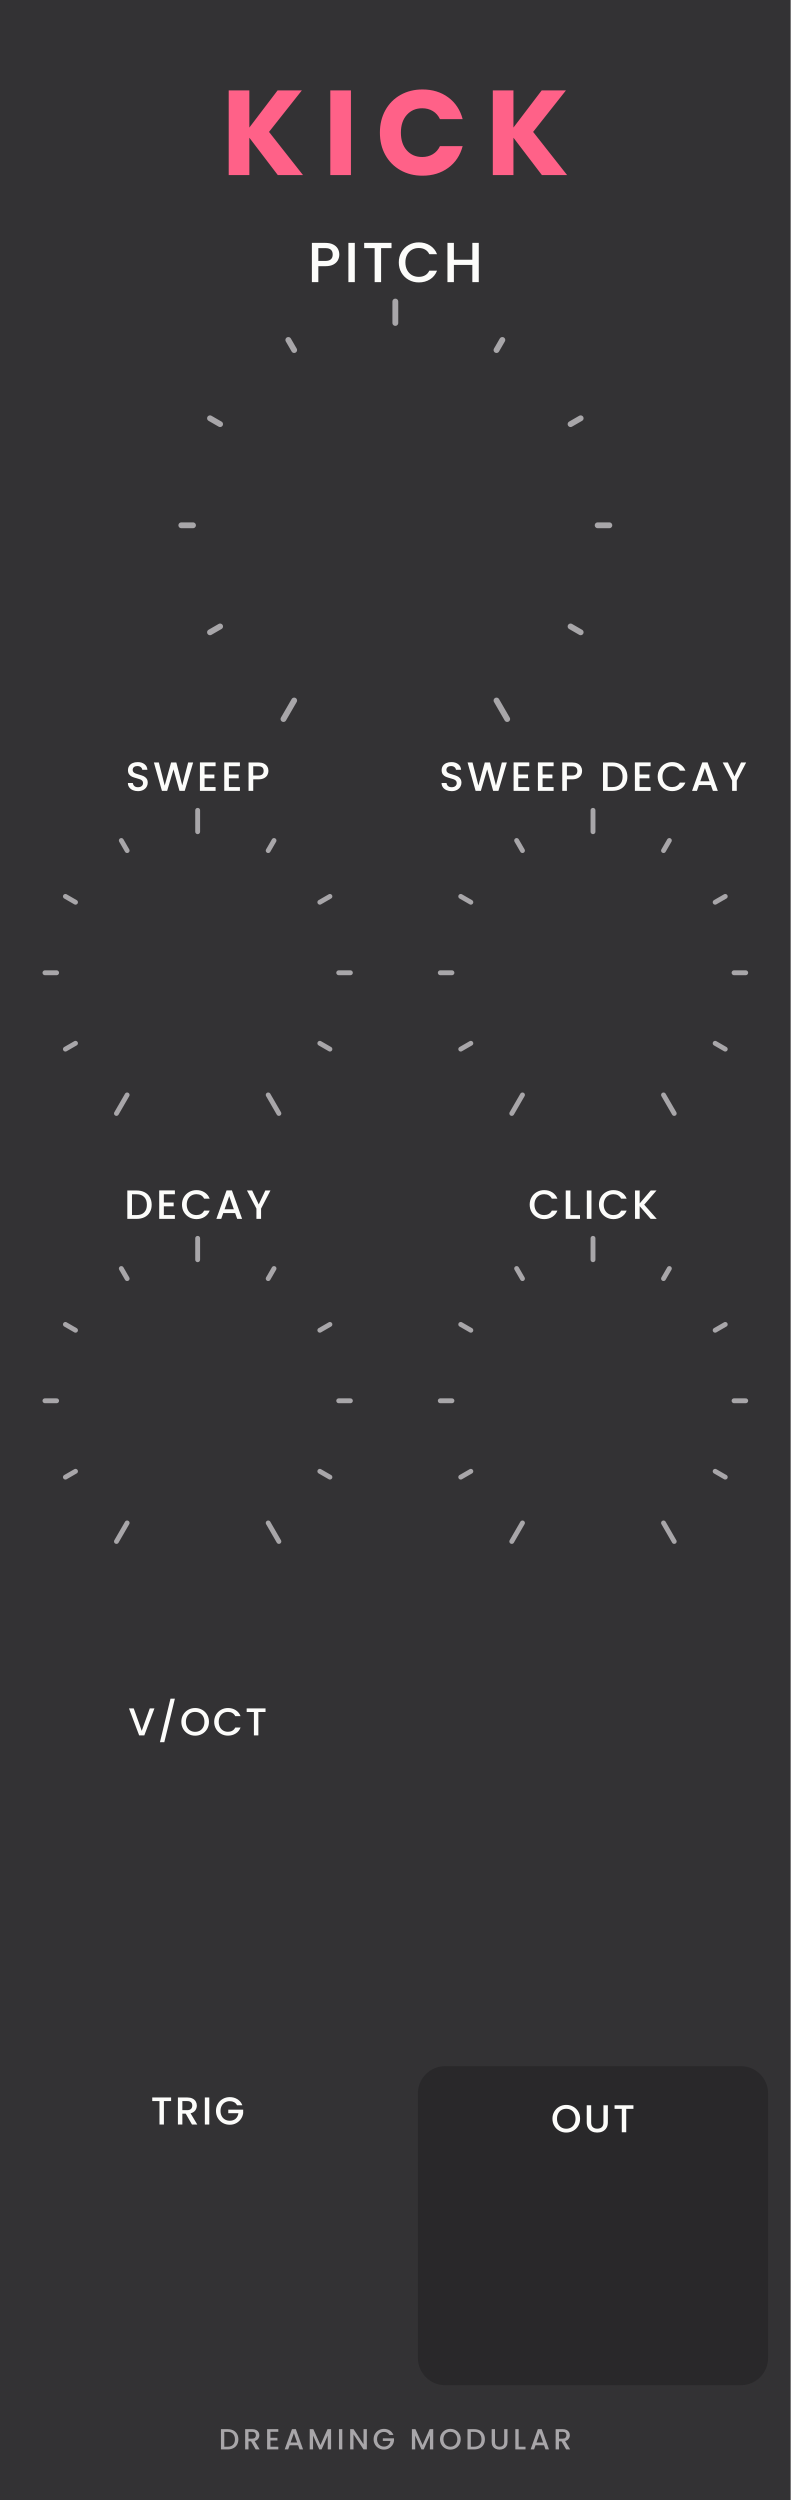
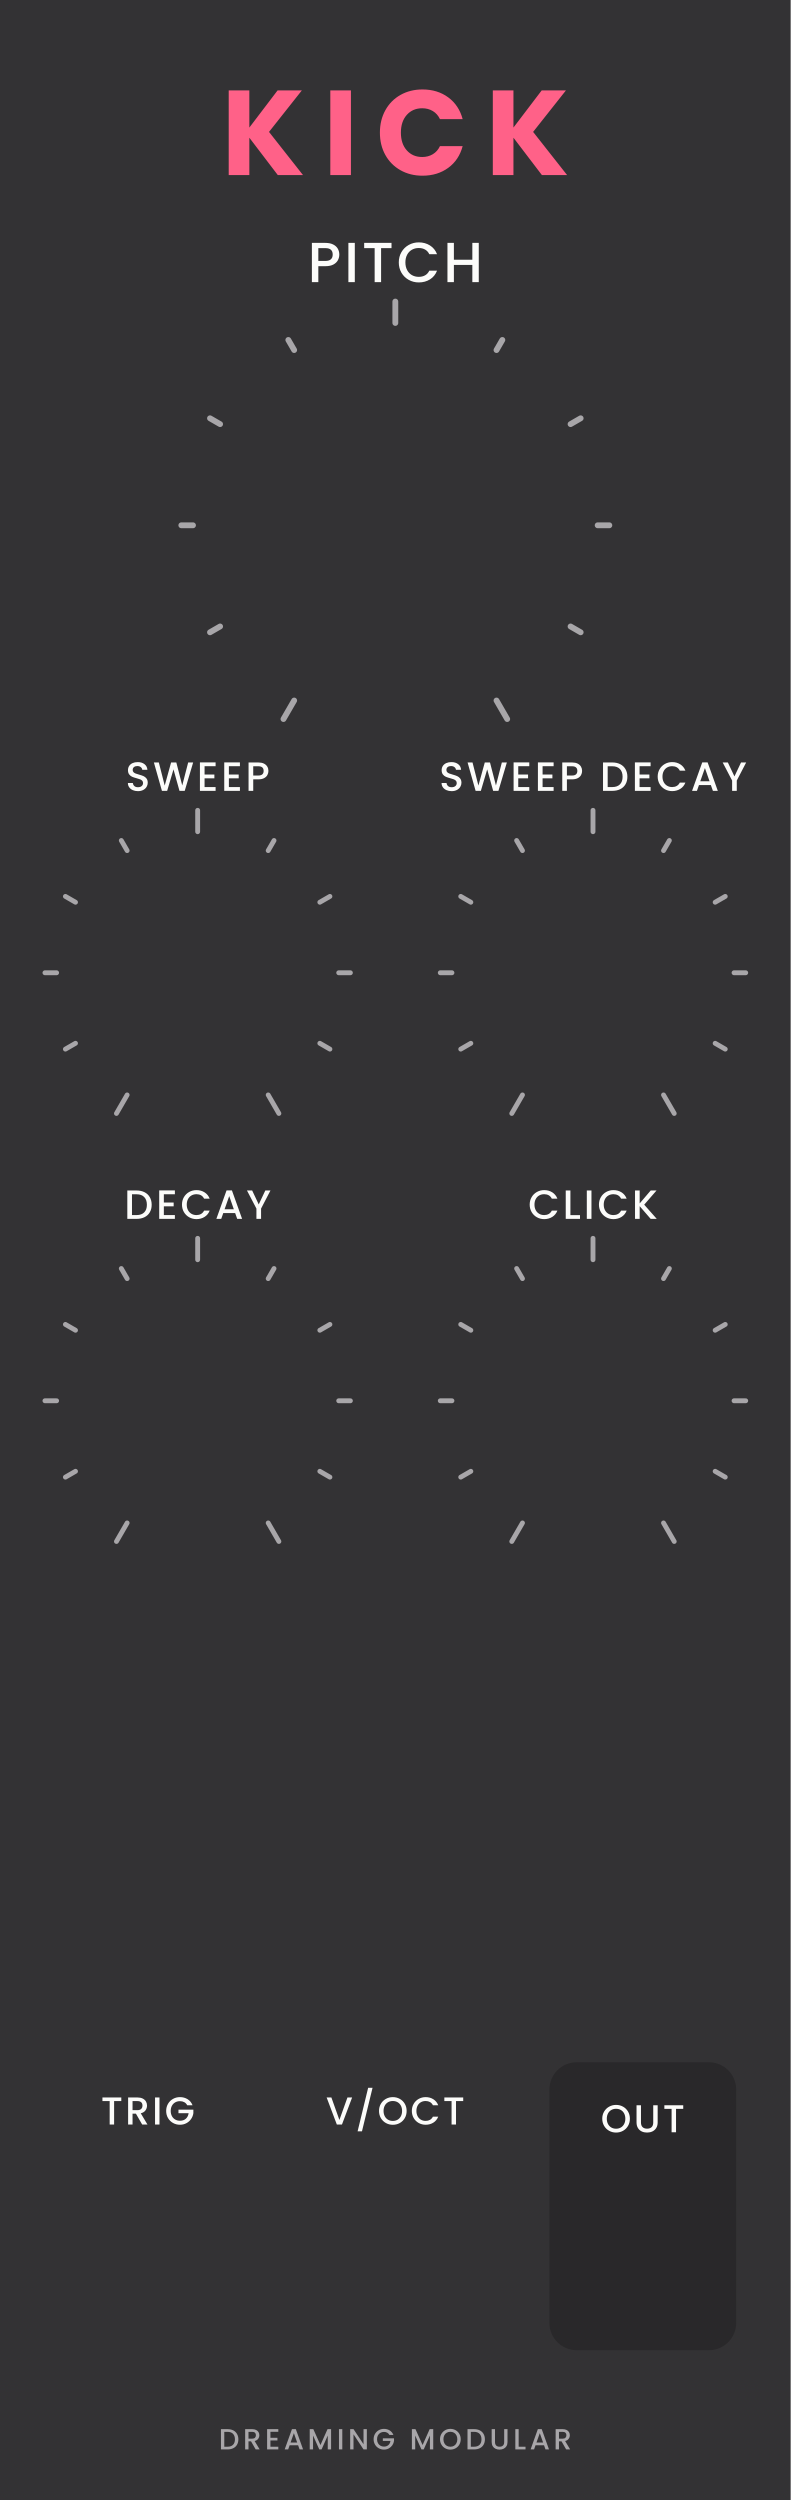
<svg xmlns="http://www.w3.org/2000/svg" width="40.64mm" height="128.5mm" viewBox="0 0 40.64 128.5">
  <rect width="40.64" height="128.5" fill="#333234" />
  <path d="M14.28 9.0 12.816 7.078V9.0H11.756V4.648H12.816V6.557L14.267 4.648H15.514L13.827 6.78L15.575 9.0Z M18.038 4.648V9.0H16.978V4.648Z M21.715 4.598Q22.49 4.598 23.042 5.007Q23.594 5.416 23.78 6.123H22.614Q22.484 5.85 22.246 5.708Q22.007 5.565 21.703 5.565Q21.213 5.565 20.909 5.906Q20.606 6.247 20.606 6.818Q20.606 7.388 20.909 7.729Q21.213 8.07 21.703 8.07Q22.007 8.07 22.246 7.927Q22.484 7.785 22.614 7.512H23.78Q23.594 8.219 23.042 8.625Q22.49 9.031 21.715 9.031Q21.083 9.031 20.584 8.749Q20.085 8.467 19.806 7.965Q19.527 7.462 19.527 6.818Q19.527 6.173 19.806 5.668Q20.085 5.162 20.584 4.88Q21.083 4.598 21.715 4.598Z M27.855 9.0 26.391 7.078V9.0H25.331V4.648H26.391V6.557L27.842 4.648H29.088L27.402 6.78L29.15 9.0Z" fill="#ff6188" />
  <path d="M12.252 125.383Q12.252 125.541 12.183 125.659Q12.115 125.776 11.99 125.838Q11.864 125.9 11.698 125.9H11.357V124.858H11.698Q11.864 124.858 11.99 124.921Q12.115 124.985 12.183 125.104Q12.252 125.224 12.252 125.383ZM12.076 125.383Q12.076 125.201 11.978 125.099Q11.881 124.997 11.698 124.997H11.528V125.761H11.698Q11.881 125.761 11.978 125.662Q12.076 125.562 12.076 125.383Z M13.142 125.9 12.902 125.483H12.772V125.9H12.601V124.858H12.961Q13.081 124.858 13.164 124.9Q13.247 124.942 13.289 125.012Q13.33 125.083 13.33 125.169Q13.33 125.272 13.271 125.355Q13.211 125.438 13.088 125.468L13.346 125.9ZM12.772 125.347H12.961Q13.057 125.347 13.106 125.299Q13.154 125.251 13.154 125.169Q13.154 125.089 13.106 125.043Q13.058 124.997 12.961 124.997H12.772Z M13.9 124.996V125.302H14.26V125.441H13.9V125.761H14.305V125.9H13.729V124.856H14.305V124.996Z M15.323 125.687H14.887L14.812 125.9H14.633L15.007 124.856H15.205L15.578 125.9H15.398ZM15.275 125.547 15.106 125.063 14.935 125.547Z M17.018 124.858V125.9H16.847V125.186L16.529 125.9H16.411L16.091 125.186V125.9H15.92V124.858H16.105L16.471 125.675L16.835 124.858Z M17.594 124.858V125.9H17.423V124.858Z M18.856 125.9H18.685L18.17 125.122V125.9H17.999V124.856H18.17L18.685 125.633V124.856H18.856Z M20.015 125.157Q19.975 125.08 19.903 125.04Q19.831 125.0 19.736 125.0Q19.633 125.0 19.552 125.047Q19.471 125.093 19.425 125.179Q19.38 125.264 19.38 125.377Q19.38 125.489 19.425 125.575Q19.471 125.662 19.552 125.708Q19.633 125.755 19.736 125.755Q19.876 125.755 19.963 125.677Q20.05 125.599 20.069 125.465H19.678V125.329H20.252V125.462Q20.236 125.584 20.166 125.686Q20.096 125.788 19.985 125.848Q19.873 125.909 19.736 125.909Q19.589 125.909 19.468 125.841Q19.346 125.773 19.275 125.651Q19.204 125.529 19.204 125.377Q19.204 125.224 19.275 125.102Q19.346 124.981 19.469 124.912Q19.591 124.844 19.736 124.844Q19.903 124.844 20.033 124.926Q20.162 125.008 20.221 125.157Z M22.268 124.858V125.9H22.098V125.186L21.779 125.9H21.661L21.341 125.186V125.9H21.171V124.858H21.355L21.721 125.675L22.085 124.858Z M22.616 125.377Q22.616 125.224 22.688 125.102Q22.759 124.981 22.881 124.912Q23.003 124.844 23.149 124.844Q23.296 124.844 23.418 124.912Q23.541 124.981 23.611 125.102Q23.681 125.224 23.681 125.377Q23.681 125.529 23.611 125.652Q23.541 125.774 23.418 125.842Q23.296 125.91 23.149 125.91Q23.003 125.91 22.881 125.842Q22.759 125.774 22.688 125.652Q22.616 125.529 22.616 125.377ZM23.506 125.377Q23.506 125.261 23.46 125.174Q23.415 125.087 23.334 125.041Q23.253 124.994 23.149 124.994Q23.046 124.994 22.965 125.041Q22.884 125.087 22.838 125.174Q22.792 125.261 22.792 125.377Q22.792 125.492 22.838 125.58Q22.884 125.668 22.965 125.715Q23.046 125.762 23.149 125.762Q23.253 125.762 23.334 125.715Q23.415 125.668 23.46 125.58Q23.506 125.492 23.506 125.377Z M24.924 125.383Q24.924 125.541 24.855 125.659Q24.787 125.776 24.662 125.838Q24.537 125.9 24.37 125.9H24.03V124.858H24.37Q24.537 124.858 24.662 124.921Q24.787 124.985 24.855 125.104Q24.924 125.224 24.924 125.383ZM24.748 125.383Q24.748 125.201 24.651 125.099Q24.553 124.997 24.37 124.997H24.201V125.761H24.37Q24.553 125.761 24.651 125.662Q24.748 125.562 24.748 125.383Z M25.443 124.858V125.522Q25.443 125.641 25.505 125.701Q25.567 125.761 25.678 125.761Q25.791 125.761 25.853 125.701Q25.915 125.641 25.915 125.522V124.858H26.086V125.519Q26.086 125.647 26.031 125.735Q25.975 125.824 25.882 125.867Q25.789 125.91 25.677 125.91Q25.564 125.91 25.472 125.867Q25.38 125.824 25.326 125.735Q25.272 125.647 25.272 125.519V124.858Z M26.659 125.762H27.012V125.9H26.488V124.858H26.659Z M27.963 125.687H27.526L27.451 125.9H27.273L27.646 124.856H27.844L28.218 125.9H28.038ZM27.915 125.547 27.745 125.063 27.574 125.547Z M29.101 125.9 28.861 125.483H28.731V125.9H28.56V124.858H28.92Q29.04 124.858 29.123 124.9Q29.206 124.942 29.247 125.012Q29.289 125.083 29.289 125.169Q29.289 125.272 29.229 125.355Q29.17 125.438 29.047 125.468L29.305 125.9ZM28.731 125.347H28.92Q29.016 125.347 29.064 125.299Q29.113 125.251 29.113 125.169Q29.113 125.089 29.065 125.043Q29.017 124.997 28.92 124.997H28.731Z" fill="#a8a6a9" />
-   <rect x="21.48" y="106.2" width="18.0" height="16.4" rx="1.4" fill="#29282a" />
+   <rect x="28.24" y="106.0" width="9.6" height="14.8" rx="1.4" fill="#29282a" />
  <line x1="15.12" y1="36.007" x2="14.57" y2="36.959" stroke="#a8a6a9" stroke-width="0.3" stroke-linecap="round" />
  <line x1="11.313" y1="32.2" x2="10.794" y2="32.5" stroke="#a8a6a9" stroke-width="0.3" stroke-linecap="round" />
  <line x1="9.92" y1="27" x2="9.32" y2="27" stroke="#a8a6a9" stroke-width="0.3" stroke-linecap="round" />
  <line x1="11.313" y1="21.8" x2="10.794" y2="21.5" stroke="#a8a6a9" stroke-width="0.3" stroke-linecap="round" />
  <line x1="15.12" y1="17.993" x2="14.82" y2="17.474" stroke="#a8a6a9" stroke-width="0.3" stroke-linecap="round" />
  <line x1="20.32" y1="16.6" x2="20.32" y2="15.5" stroke="#a8a6a9" stroke-width="0.3" stroke-linecap="round" />
  <line x1="25.52" y1="17.993" x2="25.82" y2="17.474" stroke="#a8a6a9" stroke-width="0.3" stroke-linecap="round" />
  <line x1="29.327" y1="21.8" x2="29.846" y2="21.5" stroke="#a8a6a9" stroke-width="0.3" stroke-linecap="round" />
  <line x1="30.72" y1="27" x2="31.32" y2="27" stroke="#a8a6a9" stroke-width="0.3" stroke-linecap="round" />
  <line x1="29.327" y1="32.2" x2="29.846" y2="32.5" stroke="#a8a6a9" stroke-width="0.3" stroke-linecap="round" />
  <line x1="25.52" y1="36.007" x2="26.07" y2="36.959" stroke="#a8a6a9" stroke-width="0.3" stroke-linecap="round" />
  <path d="M16.727 13.682H16.362V14.5H16.031V12.485H16.727Q16.959 12.485 17.12 12.564Q17.281 12.644 17.361 12.78Q17.44 12.917 17.44 13.085Q17.44 13.239 17.368 13.375Q17.295 13.511 17.136 13.597Q16.976 13.682 16.727 13.682ZM17.101 13.085Q17.101 12.754 16.727 12.754H16.362V13.412H16.727Q16.916 13.412 17.008 13.327Q17.101 13.241 17.101 13.085Z M18.237 12.485V14.5H17.907V12.485Z M20.124 12.485V12.754H19.588V14.5H19.257V12.754H18.718V12.485Z M21.527 12.458Q21.849 12.458 22.1 12.616Q22.351 12.774 22.464 13.065H22.066Q21.988 12.905 21.849 12.827Q21.71 12.748 21.527 12.748Q21.327 12.748 21.17 12.838Q21.014 12.928 20.925 13.096Q20.837 13.265 20.837 13.488Q20.837 13.711 20.925 13.879Q21.014 14.048 21.17 14.139Q21.327 14.23 21.527 14.23Q21.71 14.23 21.849 14.152Q21.988 14.074 22.066 13.914H22.464Q22.351 14.204 22.1 14.361Q21.849 14.517 21.527 14.517Q21.243 14.517 21.008 14.385Q20.773 14.254 20.635 14.019Q20.498 13.784 20.498 13.488Q20.498 13.192 20.635 12.957Q20.773 12.722 21.009 12.59Q21.246 12.458 21.527 12.458Z M24.609 12.485V14.5H24.278V13.618H23.33V14.5H22.999V12.485H23.33V13.349H24.278V12.485Z" fill="#fcfcfa" />
  <line x1="6.535" y1="56.279" x2="5.985" y2="57.231" stroke="#a8a6a9" stroke-width="0.25" stroke-linecap="round" />
  <line x1="3.881" y1="53.625" x2="3.362" y2="53.925" stroke="#a8a6a9" stroke-width="0.25" stroke-linecap="round" />
  <line x1="2.91" y1="50" x2="2.31" y2="50" stroke="#a8a6a9" stroke-width="0.25" stroke-linecap="round" />
  <line x1="3.881" y1="46.375" x2="3.362" y2="46.075" stroke="#a8a6a9" stroke-width="0.25" stroke-linecap="round" />
  <line x1="6.535" y1="43.721" x2="6.235" y2="43.202" stroke="#a8a6a9" stroke-width="0.25" stroke-linecap="round" />
  <line x1="10.16" y1="42.75" x2="10.16" y2="41.65" stroke="#a8a6a9" stroke-width="0.25" stroke-linecap="round" />
  <line x1="13.785" y1="43.721" x2="14.085" y2="43.202" stroke="#a8a6a9" stroke-width="0.25" stroke-linecap="round" />
  <line x1="16.439" y1="46.375" x2="16.958" y2="46.075" stroke="#a8a6a9" stroke-width="0.25" stroke-linecap="round" />
  <line x1="17.41" y1="50" x2="18.01" y2="50" stroke="#a8a6a9" stroke-width="0.25" stroke-linecap="round" />
  <line x1="16.439" y1="53.625" x2="16.958" y2="53.925" stroke="#a8a6a9" stroke-width="0.25" stroke-linecap="round" />
  <line x1="13.785" y1="56.279" x2="14.335" y2="57.231" stroke="#a8a6a9" stroke-width="0.25" stroke-linecap="round" />
  <path d="M6.574 40.247H6.83Q6.838 40.341 6.904 40.402Q6.97 40.463 7.09 40.463Q7.214 40.463 7.283 40.403Q7.353 40.343 7.353 40.249Q7.353 40.175 7.31 40.129Q7.266 40.083 7.202 40.058Q7.138 40.033 7.025 40.003Q6.882 39.965 6.793 39.927Q6.704 39.888 6.641 39.806Q6.578 39.724 6.578 39.587Q6.578 39.461 6.641 39.367Q6.704 39.272 6.817 39.222Q6.93 39.172 7.08 39.172Q7.292 39.172 7.427 39.278Q7.563 39.384 7.577 39.569H7.313Q7.306 39.489 7.237 39.432Q7.168 39.375 7.054 39.375Q6.952 39.375 6.886 39.428Q6.821 39.48 6.821 39.579Q6.821 39.646 6.862 39.689Q6.903 39.732 6.966 39.757Q7.029 39.783 7.138 39.812Q7.283 39.852 7.375 39.892Q7.466 39.932 7.53 40.015Q7.594 40.098 7.594 40.236Q7.594 40.348 7.534 40.446Q7.474 40.545 7.36 40.605Q7.245 40.665 7.09 40.665Q6.943 40.665 6.825 40.613Q6.708 40.562 6.641 40.467Q6.574 40.373 6.574 40.247Z M9.928 39.191 9.495 40.65H9.225L8.918 39.545L8.592 40.65L8.324 40.652L7.91 39.191H8.164L8.466 40.379L8.794 39.191H9.063L9.367 40.373L9.672 39.191Z M10.515 39.384V39.812H11.019V40.007H10.515V40.455H11.082V40.65H10.276V39.188H11.082V39.384Z M11.765 39.384V39.812H12.269V40.007H11.765V40.455H12.332V40.65H11.526V39.188H12.332V39.384Z M13.28 40.058H13.016V40.65H12.776V39.191H13.28Q13.448 39.191 13.565 39.248Q13.681 39.306 13.739 39.405Q13.797 39.503 13.797 39.625Q13.797 39.736 13.744 39.835Q13.692 39.934 13.576 39.996Q13.461 40.058 13.28 40.058ZM13.551 39.625Q13.551 39.386 13.28 39.386H13.016V39.862H13.28Q13.417 39.862 13.484 39.801Q13.551 39.739 13.551 39.625Z" fill="#fcfcfa" />
  <line x1="26.855" y1="56.279" x2="26.305" y2="57.231" stroke="#a8a6a9" stroke-width="0.25" stroke-linecap="round" />
  <line x1="24.201" y1="53.625" x2="23.682" y2="53.925" stroke="#a8a6a9" stroke-width="0.25" stroke-linecap="round" />
  <line x1="23.23" y1="50" x2="22.63" y2="50" stroke="#a8a6a9" stroke-width="0.25" stroke-linecap="round" />
  <line x1="24.201" y1="46.375" x2="23.682" y2="46.075" stroke="#a8a6a9" stroke-width="0.25" stroke-linecap="round" />
  <line x1="26.855" y1="43.721" x2="26.555" y2="43.202" stroke="#a8a6a9" stroke-width="0.25" stroke-linecap="round" />
  <line x1="30.48" y1="42.75" x2="30.48" y2="41.65" stroke="#a8a6a9" stroke-width="0.25" stroke-linecap="round" />
  <line x1="34.105" y1="43.721" x2="34.405" y2="43.202" stroke="#a8a6a9" stroke-width="0.25" stroke-linecap="round" />
  <line x1="36.759" y1="46.375" x2="37.278" y2="46.075" stroke="#a8a6a9" stroke-width="0.25" stroke-linecap="round" />
  <line x1="37.73" y1="50" x2="38.33" y2="50" stroke="#a8a6a9" stroke-width="0.25" stroke-linecap="round" />
  <line x1="36.759" y1="53.625" x2="37.278" y2="53.925" stroke="#a8a6a9" stroke-width="0.25" stroke-linecap="round" />
  <line x1="34.105" y1="56.279" x2="34.655" y2="57.231" stroke="#a8a6a9" stroke-width="0.25" stroke-linecap="round" />
  <path d="M22.697 40.247H22.953Q22.962 40.341 23.028 40.402Q23.094 40.463 23.214 40.463Q23.338 40.463 23.407 40.403Q23.476 40.343 23.476 40.249Q23.476 40.175 23.433 40.129Q23.39 40.083 23.326 40.058Q23.262 40.033 23.149 40.003Q23.006 39.965 22.917 39.927Q22.827 39.888 22.764 39.806Q22.701 39.724 22.701 39.587Q22.701 39.461 22.764 39.367Q22.827 39.272 22.941 39.222Q23.054 39.172 23.203 39.172Q23.415 39.172 23.551 39.278Q23.686 39.384 23.701 39.569H23.436Q23.43 39.489 23.361 39.432Q23.291 39.375 23.178 39.375Q23.075 39.375 23.01 39.428Q22.945 39.48 22.945 39.579Q22.945 39.646 22.986 39.689Q23.027 39.732 23.09 39.757Q23.153 39.783 23.262 39.812Q23.407 39.852 23.498 39.892Q23.59 39.932 23.654 40.015Q23.718 40.098 23.718 40.236Q23.718 40.348 23.658 40.446Q23.598 40.545 23.484 40.605Q23.369 40.665 23.214 40.665Q23.067 40.665 22.949 40.613Q22.831 40.562 22.764 40.467Q22.697 40.373 22.697 40.247Z M26.052 39.191 25.619 40.65H25.348L25.042 39.545L24.716 40.65L24.447 40.652L24.034 39.191H24.288L24.59 40.379L24.918 39.191H25.186L25.491 40.373L25.795 39.191Z M26.638 39.384V39.812H27.142V40.007H26.638V40.455H27.205V40.65H26.399V39.188H27.205V39.384Z M27.889 39.384V39.812H28.393V40.007H27.889V40.455H28.456V40.65H27.649V39.188H28.456V39.384Z M29.404 40.058H29.139V40.65H28.9V39.191H29.404Q29.572 39.191 29.688 39.248Q29.805 39.306 29.863 39.405Q29.92 39.503 29.92 39.625Q29.92 39.736 29.868 39.835Q29.815 39.934 29.7 39.996Q29.584 40.058 29.404 40.058ZM29.675 39.625Q29.675 39.386 29.404 39.386H29.139V39.862H29.404Q29.54 39.862 29.608 39.801Q29.675 39.739 29.675 39.625Z M32.247 39.925Q32.247 40.148 32.151 40.312Q32.056 40.476 31.881 40.563Q31.705 40.65 31.472 40.65H30.995V39.191H31.472Q31.705 39.191 31.881 39.28Q32.056 39.369 32.151 39.536Q32.247 39.703 32.247 39.925ZM32.001 39.925Q32.001 39.671 31.865 39.529Q31.728 39.386 31.472 39.386H31.235V40.455H31.472Q31.728 40.455 31.865 40.316Q32.001 40.178 32.001 39.925Z M32.874 39.384V39.812H33.378V40.007H32.874V40.455H33.441V40.65H32.634V39.188H33.441V39.384Z M34.55 39.172Q34.783 39.172 34.965 39.286Q35.147 39.401 35.229 39.611H34.941Q34.884 39.495 34.783 39.438Q34.683 39.382 34.55 39.382Q34.405 39.382 34.292 39.447Q34.179 39.512 34.115 39.634Q34.051 39.755 34.051 39.917Q34.051 40.079 34.115 40.201Q34.179 40.322 34.292 40.389Q34.405 40.455 34.55 40.455Q34.683 40.455 34.783 40.398Q34.884 40.341 34.941 40.226H35.229Q35.147 40.436 34.965 40.549Q34.783 40.663 34.55 40.663Q34.345 40.663 34.174 40.567Q34.004 40.471 33.905 40.301Q33.805 40.131 33.805 39.917Q33.805 39.703 33.905 39.533Q34.004 39.363 34.176 39.267Q34.347 39.172 34.55 39.172Z M36.538 40.352H35.927L35.822 40.65H35.572L36.095 39.188H36.372L36.895 40.65H36.643ZM36.471 40.157 36.233 39.478 35.994 40.157Z M38.353 39.191 37.87 40.121V40.65H37.631V40.121L37.146 39.191H37.412L37.75 39.907L38.089 39.191Z" fill="#fcfcfa" />
  <line x1="6.535" y1="78.279" x2="5.985" y2="79.231" stroke="#a8a6a9" stroke-width="0.25" stroke-linecap="round" />
  <line x1="3.881" y1="75.625" x2="3.362" y2="75.925" stroke="#a8a6a9" stroke-width="0.25" stroke-linecap="round" />
  <line x1="2.91" y1="72" x2="2.31" y2="72" stroke="#a8a6a9" stroke-width="0.25" stroke-linecap="round" />
  <line x1="3.881" y1="68.375" x2="3.362" y2="68.075" stroke="#a8a6a9" stroke-width="0.25" stroke-linecap="round" />
  <line x1="6.535" y1="65.721" x2="6.235" y2="65.202" stroke="#a8a6a9" stroke-width="0.25" stroke-linecap="round" />
  <line x1="10.16" y1="64.75" x2="10.16" y2="63.65" stroke="#a8a6a9" stroke-width="0.25" stroke-linecap="round" />
  <line x1="13.785" y1="65.721" x2="14.085" y2="65.202" stroke="#a8a6a9" stroke-width="0.25" stroke-linecap="round" />
  <line x1="16.439" y1="68.375" x2="16.958" y2="68.075" stroke="#a8a6a9" stroke-width="0.25" stroke-linecap="round" />
  <line x1="17.41" y1="72" x2="18.01" y2="72" stroke="#a8a6a9" stroke-width="0.25" stroke-linecap="round" />
  <line x1="16.439" y1="75.625" x2="16.958" y2="75.925" stroke="#a8a6a9" stroke-width="0.25" stroke-linecap="round" />
  <line x1="13.785" y1="78.279" x2="14.335" y2="79.231" stroke="#a8a6a9" stroke-width="0.25" stroke-linecap="round" />
  <path d="M7.796 61.926Q7.796 62.148 7.7 62.312Q7.605 62.476 7.429 62.563Q7.254 62.65 7.021 62.65H6.544V61.191H7.021Q7.254 61.191 7.429 61.28Q7.605 61.369 7.7 61.536Q7.796 61.703 7.796 61.926ZM7.55 61.926Q7.55 61.671 7.413 61.529Q7.277 61.386 7.021 61.386H6.784V62.455H7.021Q7.277 62.455 7.413 62.316Q7.55 62.178 7.55 61.926Z M8.422 61.384V61.812H8.926V62.007H8.422V62.455H8.989V62.65H8.183V61.188H8.989V61.384Z M10.099 61.172Q10.332 61.172 10.514 61.286Q10.696 61.401 10.777 61.611H10.49Q10.433 61.495 10.332 61.438Q10.231 61.382 10.099 61.382Q9.954 61.382 9.841 61.447Q9.727 61.512 9.663 61.634Q9.599 61.755 9.599 61.917Q9.599 62.079 9.663 62.201Q9.727 62.322 9.841 62.389Q9.954 62.455 10.099 62.455Q10.231 62.455 10.332 62.398Q10.433 62.341 10.49 62.226H10.777Q10.696 62.436 10.514 62.549Q10.332 62.663 10.099 62.663Q9.893 62.663 9.723 62.567Q9.553 62.472 9.453 62.301Q9.354 62.131 9.354 61.917Q9.354 61.703 9.453 61.533Q9.553 61.363 9.724 61.267Q9.895 61.172 10.099 61.172Z M12.087 62.352H11.476L11.371 62.65H11.121L11.644 61.188H11.921L12.444 62.65H12.192ZM12.019 62.157 11.782 61.478 11.543 62.157Z M13.902 61.191 13.419 62.121V62.65H13.18V62.121L12.694 61.191H12.961L13.299 61.907L13.637 61.191Z" fill="#fcfcfa" />
  <line x1="26.855" y1="78.279" x2="26.305" y2="79.231" stroke="#a8a6a9" stroke-width="0.25" stroke-linecap="round" />
  <line x1="24.201" y1="75.625" x2="23.682" y2="75.925" stroke="#a8a6a9" stroke-width="0.25" stroke-linecap="round" />
  <line x1="23.23" y1="72" x2="22.63" y2="72" stroke="#a8a6a9" stroke-width="0.25" stroke-linecap="round" />
  <line x1="24.201" y1="68.375" x2="23.682" y2="68.075" stroke="#a8a6a9" stroke-width="0.25" stroke-linecap="round" />
  <line x1="26.855" y1="65.721" x2="26.555" y2="65.202" stroke="#a8a6a9" stroke-width="0.25" stroke-linecap="round" />
  <line x1="30.48" y1="64.75" x2="30.48" y2="63.65" stroke="#a8a6a9" stroke-width="0.25" stroke-linecap="round" />
  <line x1="34.105" y1="65.721" x2="34.405" y2="65.202" stroke="#a8a6a9" stroke-width="0.25" stroke-linecap="round" />
  <line x1="36.759" y1="68.375" x2="37.278" y2="68.075" stroke="#a8a6a9" stroke-width="0.25" stroke-linecap="round" />
  <line x1="37.73" y1="72" x2="38.33" y2="72" stroke="#a8a6a9" stroke-width="0.25" stroke-linecap="round" />
  <line x1="36.759" y1="75.625" x2="37.278" y2="75.925" stroke="#a8a6a9" stroke-width="0.25" stroke-linecap="round" />
  <line x1="34.105" y1="78.279" x2="34.655" y2="79.231" stroke="#a8a6a9" stroke-width="0.25" stroke-linecap="round" />
  <path d="M27.972 61.172Q28.205 61.172 28.387 61.286Q28.568 61.401 28.65 61.611H28.362Q28.306 61.495 28.205 61.438Q28.104 61.382 27.972 61.382Q27.827 61.382 27.714 61.447Q27.6 61.512 27.536 61.634Q27.472 61.755 27.472 61.917Q27.472 62.079 27.536 62.201Q27.6 62.322 27.714 62.389Q27.827 62.455 27.972 62.455Q28.104 62.455 28.205 62.398Q28.306 62.341 28.362 62.226H28.65Q28.568 62.436 28.387 62.549Q28.205 62.663 27.972 62.663Q27.766 62.663 27.596 62.567Q27.426 62.472 27.326 62.301Q27.226 62.131 27.226 61.917Q27.226 61.703 27.326 61.533Q27.426 61.363 27.597 61.267Q27.768 61.172 27.972 61.172Z M29.319 62.457H29.812V62.65H29.079V61.191H29.319Z M30.401 61.191V62.65H30.162V61.191Z M31.532 61.172Q31.765 61.172 31.947 61.286Q32.128 61.401 32.21 61.611H31.923Q31.866 61.495 31.765 61.438Q31.664 61.382 31.532 61.382Q31.387 61.382 31.274 61.447Q31.16 61.512 31.096 61.634Q31.032 61.755 31.032 61.917Q31.032 62.079 31.096 62.201Q31.16 62.322 31.274 62.389Q31.387 62.455 31.532 62.455Q31.664 62.455 31.765 62.398Q31.866 62.341 31.923 62.226H32.21Q32.128 62.436 31.947 62.549Q31.765 62.663 31.532 62.663Q31.326 62.663 31.156 62.567Q30.986 62.472 30.886 62.301Q30.786 62.131 30.786 61.917Q30.786 61.703 30.886 61.533Q30.986 61.363 31.157 61.267Q31.328 61.172 31.532 61.172Z M33.444 62.65 32.879 61.997V62.65H32.64V61.191H32.879V61.856L33.446 61.191H33.746L33.112 61.921L33.757 62.65Z" fill="#fcfcfa" />
-   <path d="M7.939 87.81 7.417 89.2H7.153L6.629 87.81H6.873L7.285 88.966L7.699 87.81Z M8.989 87.312 8.445 89.55H8.221L8.763 87.312Z M9.321 88.502Q9.321 88.298 9.416 88.136Q9.511 87.974 9.674 87.883Q9.837 87.792 10.031 87.792Q10.227 87.792 10.39 87.883Q10.553 87.974 10.647 88.136Q10.741 88.298 10.741 88.502Q10.741 88.706 10.647 88.869Q10.553 89.032 10.39 89.123Q10.227 89.214 10.031 89.214Q9.837 89.214 9.674 89.123Q9.511 89.032 9.416 88.869Q9.321 88.706 9.321 88.502ZM10.507 88.502Q10.507 88.348 10.446 88.232Q10.385 88.116 10.277 88.054Q10.169 87.992 10.031 87.992Q9.893 87.992 9.785 88.054Q9.677 88.116 9.616 88.232Q9.555 88.348 9.555 88.502Q9.555 88.656 9.616 88.773Q9.677 88.89 9.785 88.953Q9.893 89.016 10.031 89.016Q10.169 89.016 10.277 88.953Q10.385 88.89 10.446 88.773Q10.507 88.656 10.507 88.502Z M11.719 87.792Q11.941 87.792 12.114 87.901Q12.287 88.01 12.365 88.21H12.091Q12.037 88.1 11.941 88.046Q11.845 87.992 11.719 87.992Q11.581 87.992 11.473 88.054Q11.365 88.116 11.304 88.232Q11.243 88.348 11.243 88.502Q11.243 88.656 11.304 88.772Q11.365 88.888 11.473 88.951Q11.581 89.014 11.719 89.014Q11.845 89.014 11.941 88.96Q12.037 88.906 12.091 88.796H12.365Q12.287 88.996 12.114 89.104Q11.941 89.212 11.719 89.212Q11.523 89.212 11.361 89.121Q11.199 89.03 11.104 88.868Q11.009 88.706 11.009 88.502Q11.009 88.298 11.104 88.136Q11.199 87.974 11.362 87.883Q11.525 87.792 11.719 87.792Z M13.649 87.81V87.996H13.279V89.2H13.051V87.996H12.679V87.81Z" fill="#fcfcfa" />
-   <path d="M8.795 107.81V107.996H8.425V109.2H8.197V107.996H7.825V107.81Z M9.867 109.2 9.547 108.644H9.373V109.2H9.145V107.81H9.625Q9.785 107.81 9.896 107.866Q10.007 107.922 10.062 108.016Q10.117 108.11 10.117 108.226Q10.117 108.362 10.038 108.473Q9.959 108.584 9.795 108.624L10.139 109.2ZM9.373 108.462H9.625Q9.753 108.462 9.818 108.398Q9.883 108.334 9.883 108.226Q9.883 108.118 9.819 108.057Q9.755 107.996 9.625 107.996H9.373Z M10.757 107.81V109.2H10.529V107.81Z M12.183 108.21Q12.129 108.106 12.033 108.053Q11.937 108.0 11.811 108.0Q11.673 108.0 11.565 108.062Q11.457 108.124 11.396 108.238Q11.335 108.352 11.335 108.502Q11.335 108.652 11.396 108.767Q11.457 108.882 11.565 108.944Q11.673 109.006 11.811 109.006Q11.997 109.006 12.113 108.902Q12.229 108.798 12.255 108.62H11.733V108.438H12.499V108.616Q12.477 108.778 12.384 108.914Q12.291 109.05 12.142 109.131Q11.993 109.212 11.811 109.212Q11.615 109.212 11.453 109.121Q11.291 109.03 11.196 108.868Q11.101 108.706 11.101 108.502Q11.101 108.298 11.196 108.136Q11.291 107.974 11.454 107.883Q11.617 107.792 11.811 107.792Q12.033 107.792 12.206 107.901Q12.379 108.01 12.457 108.21Z" fill="#fcfcfa" />
-   <path d="M28.396 108.902Q28.396 108.698 28.491 108.536Q28.586 108.374 28.749 108.283Q28.912 108.192 29.106 108.192Q29.302 108.192 29.465 108.283Q29.628 108.374 29.722 108.536Q29.816 108.698 29.816 108.902Q29.816 109.106 29.722 109.269Q29.628 109.432 29.465 109.523Q29.302 109.614 29.106 109.614Q28.912 109.614 28.749 109.523Q28.586 109.432 28.491 109.269Q28.396 109.106 28.396 108.902ZM29.582 108.902Q29.582 108.748 29.521 108.632Q29.46 108.516 29.352 108.454Q29.244 108.392 29.106 108.392Q28.968 108.392 28.86 108.454Q28.752 108.516 28.691 108.632Q28.63 108.748 28.63 108.902Q28.63 109.056 28.691 109.173Q28.752 109.29 28.86 109.353Q28.968 109.416 29.106 109.416Q29.244 109.416 29.352 109.353Q29.46 109.29 29.521 109.173Q29.582 109.056 29.582 108.902Z M30.386 108.21V109.096Q30.386 109.254 30.469 109.334Q30.552 109.414 30.7 109.414Q30.85 109.414 30.933 109.334Q31.016 109.254 31.016 109.096V108.21H31.244V109.092Q31.244 109.262 31.17 109.38Q31.096 109.498 30.972 109.556Q30.848 109.614 30.698 109.614Q30.548 109.614 30.425 109.556Q30.302 109.498 30.23 109.38Q30.158 109.262 30.158 109.092V108.21Z M32.558 108.21V108.396H32.188V109.6H31.96V108.396H31.588V108.21Z" fill="#fcfcfa" />
+   <path d="M6.235 107.81V107.996H5.865V109.2H5.637V107.996H5.265V107.81Z M7.307 109.2 6.987 108.644H6.813V109.2H6.585V107.81H7.065Q7.225 107.81 7.336 107.866Q7.447 107.922 7.502 108.016Q7.557 108.11 7.557 108.226Q7.557 108.362 7.478 108.473Q7.399 108.584 7.235 108.624L7.579 109.2ZM6.813 108.462H7.065Q7.193 108.462 7.258 108.398Q7.323 108.334 7.323 108.226Q7.323 108.118 7.259 108.057Q7.195 107.996 7.065 107.996H6.813Z M8.197 107.81V109.2H7.969V107.81Z M9.623 108.21Q9.569 108.106 9.473 108.053Q9.377 108.0 9.251 108.0Q9.113 108.0 9.005 108.062Q8.897 108.124 8.836 108.238Q8.775 108.352 8.775 108.502Q8.775 108.652 8.836 108.767Q8.897 108.882 9.005 108.944Q9.113 109.006 9.251 109.006Q9.437 109.006 9.553 108.902Q9.669 108.798 9.695 108.62H9.173V108.438H9.939V108.616Q9.917 108.778 9.824 108.914Q9.731 109.05 9.582 109.131Q9.433 109.212 9.251 109.212Q9.055 109.212 8.893 109.121Q8.731 109.03 8.636 108.868Q8.541 108.706 8.541 108.502Q8.541 108.298 8.636 108.136Q8.731 107.974 8.894 107.883Q9.057 107.792 9.251 107.792Q9.473 107.792 9.646 107.901Q9.819 108.01 9.897 108.21Z" fill="#fcfcfa" />
+   <path d="M18.099 107.81 17.577 109.2H17.313L16.789 107.81H17.033L17.445 108.966L17.859 107.81Z M19.149 107.312 18.605 109.55H18.381L18.923 107.312Z M19.481 108.502Q19.481 108.298 19.576 108.136Q19.671 107.974 19.834 107.883Q19.997 107.792 20.191 107.792Q20.387 107.792 20.55 107.883Q20.713 107.974 20.807 108.136Q20.901 108.298 20.901 108.502Q20.901 108.706 20.807 108.869Q20.713 109.032 20.55 109.123Q20.387 109.214 20.191 109.214Q19.997 109.214 19.834 109.123Q19.671 109.032 19.576 108.869Q19.481 108.706 19.481 108.502ZM20.667 108.502Q20.667 108.348 20.606 108.232Q20.545 108.116 20.437 108.054Q20.329 107.992 20.191 107.992Q20.053 107.992 19.945 108.054Q19.837 108.116 19.776 108.232Q19.715 108.348 19.715 108.502Q19.715 108.656 19.776 108.773Q19.837 108.89 19.945 108.953Q20.053 109.016 20.191 109.016Q20.329 109.016 20.437 108.953Q20.545 108.89 20.606 108.773Q20.667 108.656 20.667 108.502Z M21.879 107.792Q22.101 107.792 22.274 107.901Q22.447 108.01 22.525 108.21H22.251Q22.197 108.1 22.101 108.046Q22.005 107.992 21.879 107.992Q21.741 107.992 21.633 108.054Q21.525 108.116 21.464 108.232Q21.403 108.348 21.403 108.502Q21.403 108.656 21.464 108.772Q21.525 108.888 21.633 108.951Q21.741 109.014 21.879 109.014Q22.005 109.014 22.101 108.96Q22.197 108.906 22.251 108.796H22.525Q22.447 108.996 22.274 109.104Q22.101 109.212 21.879 109.212Q21.683 109.212 21.521 109.121Q21.359 109.03 21.264 108.868Q21.169 108.706 21.169 108.502Q21.169 108.298 21.264 108.136Q21.359 107.974 21.522 107.883Q21.685 107.792 21.879 107.792Z M23.809 107.81V107.996H23.439V109.2H23.211V107.996H22.839V107.81Z" fill="#fcfcfa" />
+   <path d="M30.956 108.902Q30.956 108.698 31.051 108.536Q31.146 108.374 31.309 108.283Q31.472 108.192 31.666 108.192Q31.862 108.192 32.025 108.283Q32.188 108.374 32.282 108.536Q32.376 108.698 32.376 108.902Q32.376 109.106 32.282 109.269Q32.188 109.432 32.025 109.523Q31.862 109.614 31.666 109.614Q31.472 109.614 31.309 109.523Q31.146 109.432 31.051 109.269Q30.956 109.106 30.956 108.902ZM32.142 108.902Q32.142 108.748 32.081 108.632Q32.02 108.516 31.912 108.454Q31.804 108.392 31.666 108.392Q31.528 108.392 31.42 108.454Q31.312 108.516 31.251 108.632Q31.19 108.748 31.19 108.902Q31.19 109.056 31.251 109.173Q31.312 109.29 31.42 109.353Q31.528 109.416 31.666 109.416Q31.804 109.416 31.912 109.353Q32.02 109.29 32.081 109.173Q32.142 109.056 32.142 108.902Z M32.946 108.21V109.096Q32.946 109.254 33.029 109.334Q33.112 109.414 33.26 109.414Q33.41 109.414 33.493 109.334Q33.576 109.254 33.576 109.096V108.21H33.804V109.092Q33.804 109.262 33.73 109.38Q33.656 109.498 33.532 109.556Q33.408 109.614 33.258 109.614Q33.108 109.614 32.985 109.556Q32.862 109.498 32.79 109.38Q32.718 109.262 32.718 109.092V108.21Z M35.118 108.21V108.396H34.748V109.6H34.52V108.396H34.148V108.21Z" fill="#fcfcfa" />
</svg>
